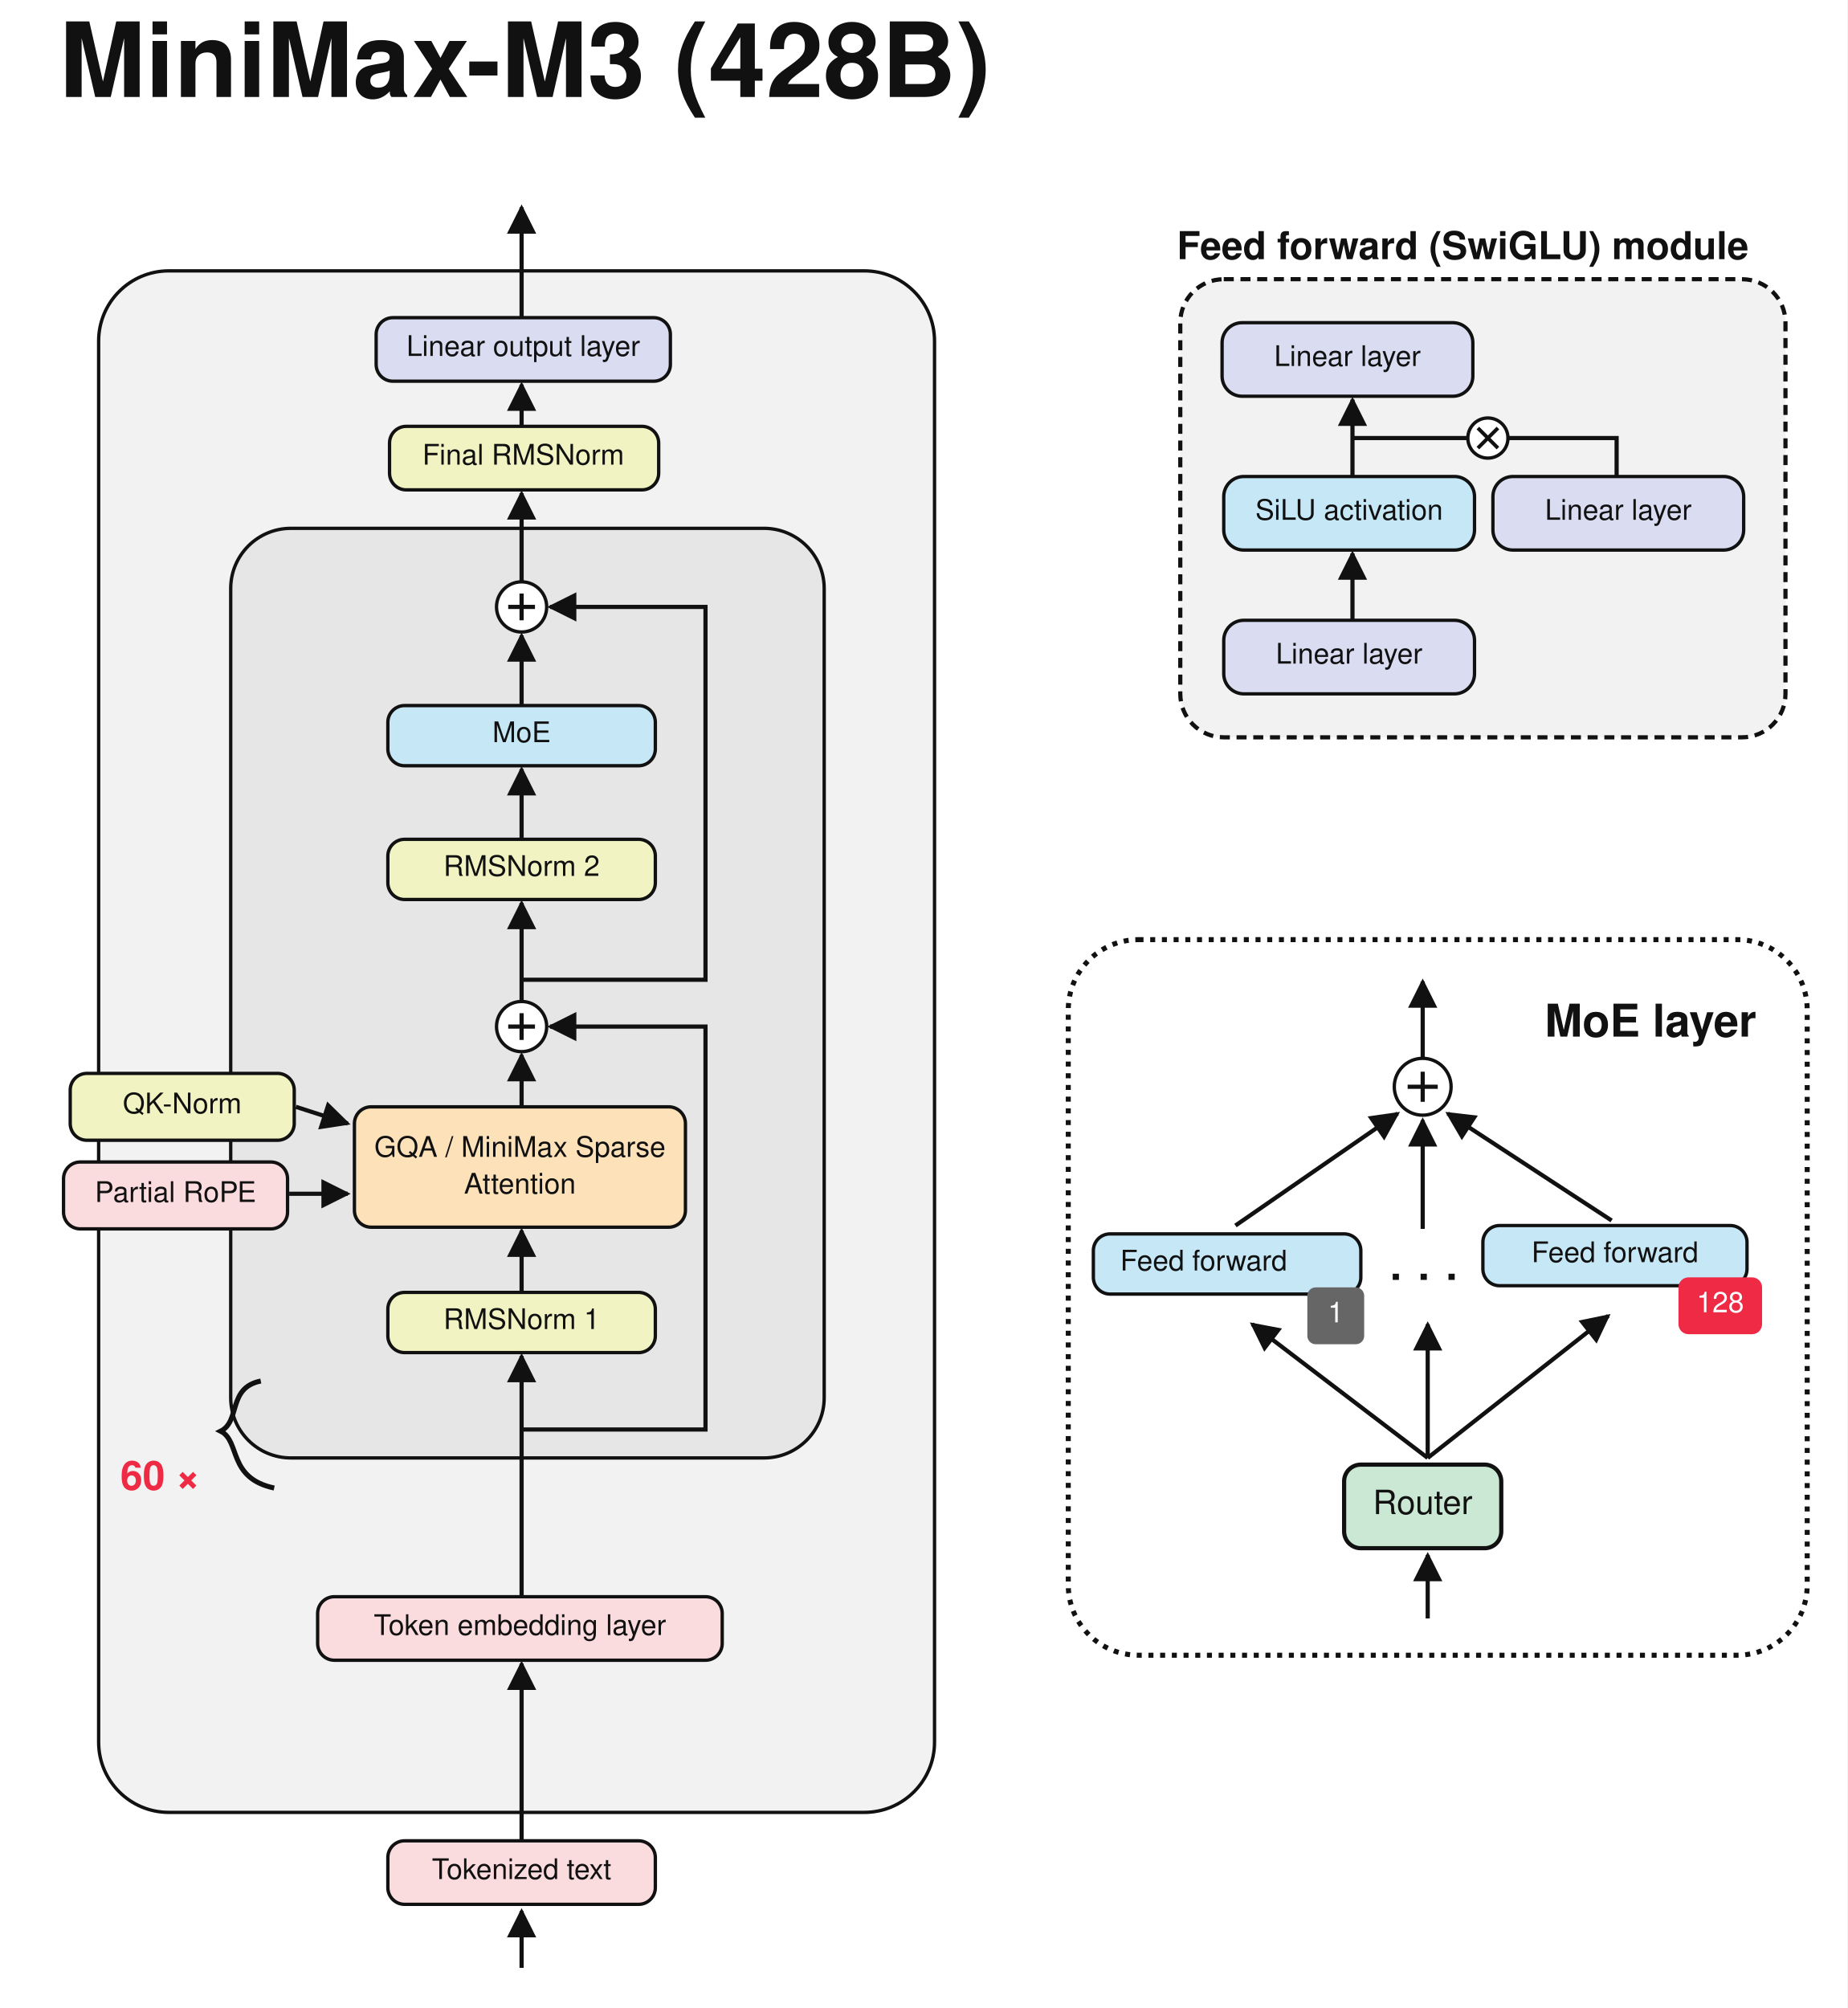
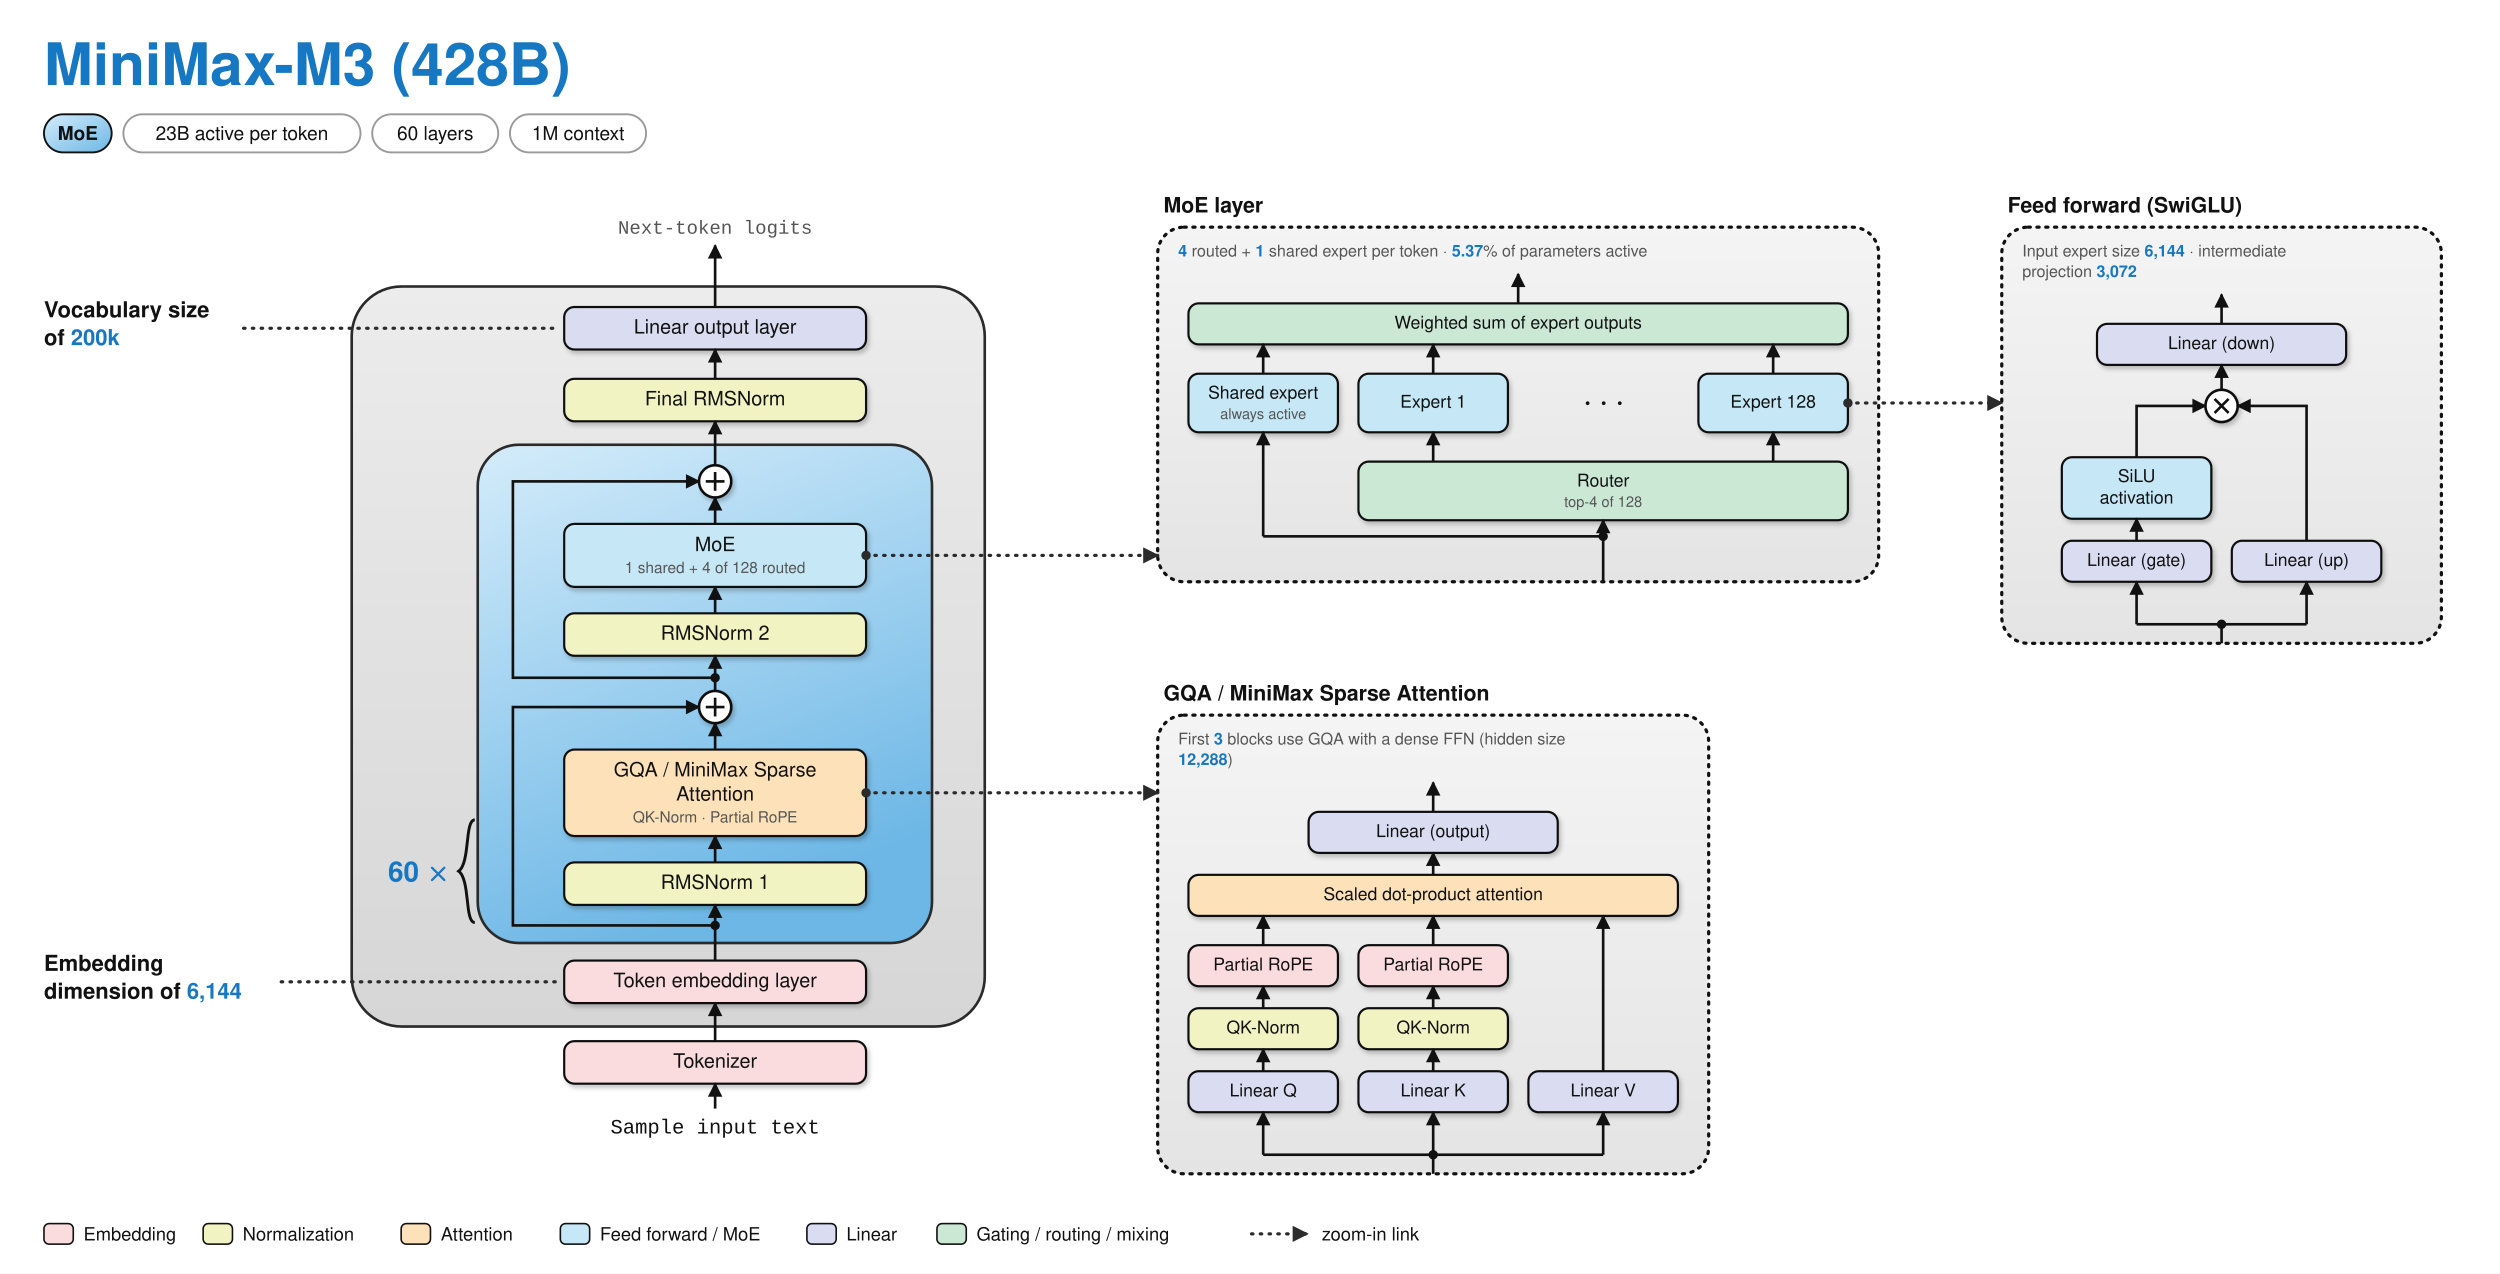
- <svg xmlns="http://www.w3.org/2000/svg" width="1105" height="1201" viewBox="156 0 1105 1201" font-family="Helvetica Neue, Helvetica, Arial, sans-serif">
+ <svg xmlns="http://www.w3.org/2000/svg" viewBox="0 0 1706 869" width="1706" height="869" font-family="'Segoe UI', 'Segoe UI Variable', Helvetica, Arial, sans-serif">
  <defs>
-     <linearGradient id="blockGrad" x1="0" y1="0" x2="0" y2="1">
-       <stop offset="0" stop-color="#F7354F" />
-       <stop offset="0.55" stop-color="#FB8E78" />
-       <stop offset="1" stop-color="#FDCB8C" />
-     </linearGradient>
-     <marker id="arr" viewBox="0 0 10 10" refX="9" refY="5" markerWidth="7" markerHeight="7" orient="auto-start-reverse">
+     <marker id="ar" viewBox="0 0 10 10" refX="9" refY="5" markerWidth="5.5" markerHeight="5.5" orient="auto-start-reverse">
      <path d="M0,0 L10,5 L0,10 z" fill="#111" />
    </marker>
-     <style>
-       .box{fill:#fff;stroke:#111;stroke-width:2}
-       .gbox{fill:#E3E3E3;stroke:#111;stroke-width:2}
-       .lbl{font-size:17px;fill:#111;text-anchor:middle;dominant-baseline:central}
-       .ln{stroke:#111;stroke-width:2.5;fill:none}
-       .dot{stroke:#222;stroke-width:3;stroke-dasharray:3 3;fill:none}
-       .note{font-size:22px;font-weight:700;fill:#111}
-       .r{fill:#EE2A45}
-     </style>
+     <marker id="lk" viewBox="0 0 10 10" refX="9" refY="5" markerWidth="5" markerHeight="5" orient="auto-start-reverse">
+       <path d="M0,0 L10,5 L0,10 z" fill="#2b2b2b" />
+     </marker>
+     <filter id="sh" x="-10%" y="-20%" width="130%" height="160%">
+       <feDropShadow dx="1.5" dy="2.2" stdDeviation="1.6" flood-color="#000" flood-opacity="0.22" />
+     </filter>
+     <linearGradient id="bg" x1="0" y1="0" x2="0.35" y2="1">
+       <stop offset="0.00" stop-color="#d4ecfa" />
+       <stop offset="1.00" stop-color="#6db7e6" />
+     </linearGradient>
+     <linearGradient id="fg" x1="0" y1="0" x2="0" y2="1">
+       <stop offset="0" stop-color="#ececec" />
+       <stop offset="1" stop-color="#d6d6d6" />
+     </linearGradient>
+     <linearGradient id="pg" x1="0" y1="0" x2="0" y2="1">
+       <stop offset="0" stop-color="#f4f4f4" />
+       <stop offset="1" stop-color="#e4e4e4" />
+     </linearGradient>
+     <linearGradient id="chipDense" x1="0" y1="0" x2="1" y2="1">
+       <stop offset="0" stop-color="#dfe2fa" />
+       <stop offset="1" stop-color="#9aa2e8" />
+     </linearGradient>
+     <linearGradient id="chipMoE" x1="0" y1="0" x2="1" y2="1">
+       <stop offset="0" stop-color="#d4ecfa" />
+       <stop offset="1" stop-color="#6db7e6" />
+     </linearGradient>
+     <linearGradient id="chipHybrid" x1="0" y1="0" x2="1" y2="1">
+       <stop offset="0" stop-color="#ffe8cc" />
+       <stop offset="1" stop-color="#f3a95e" />
+     </linearGradient>
+     <linearGradient id="chipRecurrent" x1="0" y1="0" x2="1" y2="1">
+       <stop offset="0" stop-color="#d6f0de" />
+       <stop offset="1" stop-color="#77c690" />
+     </linearGradient>
  </defs>
-   <rect width="1105" height="1201" fill="#fff" x="156" y="0" />
-   <text x="470" y="58" font-size="62" font-weight="700" fill="#EE2A45" text-anchor="middle" style="fill:#111">MiniMax-M3 (428B)</text>
-   <rect x="215" y="162" width="500" height="922" rx="42" fill="#E5E5E5" stroke="#111" stroke-width="2" style="fill:#f2f2f2;stroke:#111" />
-   <line x1="468" y1="190" x2="468" y2="124" class="ln" marker-end="url(#arr)" />
-   <rect x="381" y="190" width="176" height="38" rx="10" class="box" style="fill:#dadcf1;stroke:#111" />
-   <text x="469" y="209" class="lbl" style="fill:#111">Linear output layer</text>
-   <line x1="468" y1="255" x2="468" y2="230" class="ln" marker-end="url(#arr)" />
-   <rect x="389" y="255" width="161" height="38" rx="10" class="box" style="fill:#f1f4c2;stroke:#111" />
-   <text x="469" y="274" class="lbl" style="fill:#111">Final RMSNorm</text>
-   <rect x="294" y="316" width="355" height="556" rx="36" fill="url(#blockGrad)" stroke="#111" stroke-width="2" style="fill:#e6e6e6;stroke:#111" />
-   <line x1="468" y1="348" x2="468" y2="295" class="ln" marker-end="url(#arr)" />
-   <circle cx="468" cy="363" r="15" fill="#fff" stroke="#111" stroke-width="2" />
-   <path d="M460,363 H476 M468,355 V371" stroke="#111" stroke-width="2.5" />
-   <line x1="468" y1="422" x2="468" y2="380" class="ln" marker-end="url(#arr)" />
-   <rect x="388" y="422" width="160" height="36" rx="10" class="gbox" style="fill:#c5e7f6;stroke:#111" />
-   <text x="468" y="440" class="lbl" style="fill:#111">MoE</text>
-   <line x1="468" y1="502" x2="468" y2="460" class="ln" marker-end="url(#arr)" />
-   <rect x="388" y="502" width="160" height="36" rx="10" class="box" style="fill:#f1f4c2;stroke:#111" />
-   <text x="468" y="520" class="lbl" style="fill:#111">RMSNorm 2</text>
-   <line x1="468" y1="599" x2="468" y2="540" class="ln" marker-end="url(#arr)" />
-   <polyline points="468,586 578,586 578,363 485,363" class="ln" marker-end="url(#arr)" />
-   <circle cx="468" cy="614" r="15" fill="#fff" stroke="#111" stroke-width="2" />
-   <path d="M460,614 H476 M468,606 V622" stroke="#111" stroke-width="2.5" />
-   <line x1="468" y1="662" x2="468" y2="631" class="ln" marker-end="url(#arr)" />
-   <rect x="368" y="662" width="198" height="72" rx="10" fill="#555" stroke="#111" stroke-width="2" style="fill:#fde1b9;stroke:#111" />
-   <text x="467" y="688" class="lbl" fill="#fff" style="fill:#111">GQA / MiniMax Sparse</text>
-   <text x="467" y="710" class="lbl" style="fill:#111">Attention</text>
-   <line x1="468" y1="773" x2="468" y2="736" class="ln" marker-end="url(#arr)" />
-   <rect x="388" y="773" width="160" height="36" rx="10" class="box" style="fill:#f1f4c2;stroke:#111" />
-   <text x="468" y="791" class="lbl" style="fill:#111">RMSNorm 1</text>
-   <polyline points="468,855 578,855 578,614 485,614" class="ln" marker-end="url(#arr)" />
-   <line x1="468" y1="955" x2="468" y2="811" class="ln" marker-end="url(#arr)" />
-   <rect x="198" y="642" width="134" height="40" rx="10" class="box" style="fill:#f1f4c2;stroke:#111" />
-   <text x="265" y="662" class="lbl" style="fill:#111">QK-Norm</text>
-   <line x1="333" y1="662" x2="364" y2="672" class="ln" marker-end="url(#arr)" />
-   <rect x="194" y="695" width="134" height="40" rx="10" class="box" style="fill:#fadbde;stroke:#111" />
-   <text x="261" y="715" class="lbl" style="fill:#111">Partial RoPE</text>
-   <line x1="329" y1="714" x2="364" y2="714" class="ln" marker-end="url(#arr)" />
-   <text x="228" y="891" font-size="24" font-weight="600" class="r">60 ×</text>
-   <path d="M312,826 C292,830 300,850 288,856 C300,862 292,884 320,890" fill="none" stroke="#111" stroke-width="3" />
-   <rect x="346" y="955" width="242" height="38" rx="10" class="box" style="fill:#fadbde;stroke:#111" />
-   <text x="467" y="974" class="lbl" style="fill:#111">Token embedding layer</text>
-   <line x1="468" y1="1101" x2="468" y2="995" class="ln" marker-end="url(#arr)" />
-   <rect x="388" y="1101" width="160" height="38" rx="10" class="box" style="fill:#fadbde;stroke:#111" />
-   <text x="468" y="1120" class="lbl" style="fill:#111">Tokenized text</text>
-   <line x1="468" y1="1177" x2="468" y2="1143" class="ln" marker-end="url(#arr)" />
-   <text x="860" y="155" font-size="23" font-weight="700" fill="#111">Feed forward (SwiGLU) module</text>
-   <rect x="862" y="167" width="362" height="274" rx="26" fill="#E5E5E5" stroke="#222" stroke-width="2.5" stroke-dasharray="6 4" style="fill:#f2f2f2;stroke:#111" />
-   <rect x="887" y="193" width="150" height="44" rx="12" class="box" style="fill:#dadcf1;stroke:#111" />
-   <text x="962" y="215" class="lbl" style="fill:#111">Linear layer</text>
-   <rect x="888" y="285" width="150" height="44" rx="12" class="box" style="fill:#c5e7f6;stroke:#111" />
-   <text x="963" y="307" class="lbl" style="fill:#111">SiLU activation</text>
-   <rect x="1049" y="285" width="150" height="44" rx="12" class="box" style="fill:#dadcf1;stroke:#111" />
-   <text x="1124" y="307" class="lbl" style="fill:#111">Linear layer</text>
-   <rect x="888" y="371" width="150" height="44" rx="12" class="box" style="fill:#dadcf1;stroke:#111" />
-   <text x="963" y="393" class="lbl" style="fill:#111">Linear layer</text>
-   <line x1="965" y1="371" x2="965" y2="331" class="ln" marker-end="url(#arr)" />
-   <line x1="965" y1="285" x2="965" y2="239" class="ln" marker-end="url(#arr)" />
-   <line x1="965" y1="262" x2="1034" y2="262" class="ln" />
-   <polyline points="1058,262 1123,262 1123,285" class="ln" />
-   <circle cx="1046" cy="262" r="12" fill="#fff" stroke="#111" stroke-width="2" />
-   <path d="M1040,256 L1052,268 M1052,256 L1040,268" stroke="#111" stroke-width="2.2" />
-   <rect x="795" y="562" width="442" height="428" rx="42" fill="none" stroke="#EE2A45" stroke-width="3" stroke-dasharray="3 4" style="stroke:#111" />
-   <text x="1080" y="620" font-size="27" font-weight="700" fill="#111">MoE layer</text>
-   <line x1="1007" y1="633" x2="1007" y2="587" class="ln" marker-end="url(#arr)" />
-   <circle cx="1007" cy="650" r="17" fill="#fff" stroke="#111" stroke-width="2" />
-   <path d="M998,650 H1016 M1007,641 V659" stroke="#111" stroke-width="2.5" />
-   <line x1="895" y1="733" x2="992" y2="666" class="ln" marker-end="url(#arr)" />
-   <line x1="1007" y1="735" x2="1007" y2="670" class="ln" marker-end="url(#arr)" />
-   <line x1="1120" y1="730" x2="1022" y2="666" class="ln" marker-end="url(#arr)" />
-   <rect x="810" y="738" width="160" height="36" rx="10" class="gbox" style="fill:#c5e7f6;stroke:#111" />
-   <text x="876" y="756" class="lbl" style="fill:#111">Feed forward</text>
-   <rect x="938" y="770" width="34" height="34" rx="5" fill="#666" />
-   <text x="955" y="787" class="lbl" style="fill:#fff">1</text>
-   <rect x="1043" y="733" width="158" height="36" rx="10" class="gbox" style="fill:#c5e7f6;stroke:#111" />
-   <text x="1122" y="751" class="lbl" style="fill:#111">Feed forward</text>
-   <rect x="1160" y="764" width="50" height="34" rx="6" fill="#EE2A45" />
-   <text x="1185" y="781" class="lbl" style="fill:#fff">128</text>
-   <text x="1008" y="772" font-size="30" font-weight="900" text-anchor="middle" fill="#111">· · ·</text>
-   <line x1="1010" y1="872" x2="905" y2="792" class="ln" marker-end="url(#arr)" />
-   <line x1="1010" y1="872" x2="1010" y2="792" class="ln" marker-end="url(#arr)" />
-   <line x1="1010" y1="872" x2="1118" y2="787" class="ln" marker-end="url(#arr)" />
-   <rect x="960" y="876" width="94" height="50" rx="10" fill="#fff" stroke="#EE2A45" stroke-width="2.5" style="fill:#cbe8d4;stroke:#111" />
-   <text x="1007" y="901" class="lbl" style="font-size:20px;fill:#111">Router</text>
-   <line x1="1010" y1="968" x2="1010" y2="930" class="ln" marker-end="url(#arr)" />
-   <g font-size="22" fill="#111">
-     </g>
+   <rect width="1706" height="869" fill="#fff" />
+   <rect x="240" y="195.5" width="432" height="505.0" rx="34" fill="url(#fg)" stroke="#2a2a2a" stroke-width="1.8" />
+   <rect x="326" y="303.5" width="310" height="340.0" rx="28" fill="url(#bg)" stroke="#2a2a2a" stroke-width="1.8" />
+   <path d="M324,559.5 C317,559.5 321,588.5 313,594.5 C321,600.5 317,629.5 324,629.5" fill="none" stroke="#111" stroke-width="2" />
+   <rect x="790.0" y="155.0" width="492.0" height="242.0" rx="18" fill="url(#pg)" stroke="#111" stroke-width="2.2" stroke-dasharray="1.5 4.5" stroke-linecap="round" />
+   <rect x="1366.0" y="155.0" width="300.0" height="284.0" rx="18" fill="url(#pg)" stroke="#111" stroke-width="2.2" stroke-dasharray="1.5 4.5" stroke-linecap="round" />
+   <rect x="790.0" y="488.0" width="376.0" height="313.0" rx="18" fill="url(#pg)" stroke="#111" stroke-width="2.2" stroke-dasharray="1.5 4.5" stroke-linecap="round" />
+   <rect x="385.0" y="710.5" width="206.0" height="29.0" rx="7" fill="#fadbde" stroke="#111" stroke-width="1.5" filter="url(#sh)" />
+   <text x="488.0" y="728.6" font-family="'Segoe UI', 'Segoe UI Variable', Helvetica, Arial, sans-serif" font-size="13.5" text-anchor="middle" fill="#111">Tokenizer</text>
+   <rect x="385.0" y="655.5" width="206.0" height="29.0" rx="7" fill="#fadbde" stroke="#111" stroke-width="1.5" filter="url(#sh)" />
+   <text x="488.0" y="673.6" font-family="'Segoe UI', 'Segoe UI Variable', Helvetica, Arial, sans-serif" font-size="13.5" text-anchor="middle" fill="#111">Token embedding layer</text>
+   <text x="306.0" y="601.5" font-family="'Segoe UI', 'Segoe UI Variable', Helvetica, Arial, sans-serif" font-size="19" text-anchor="end" font-weight="bold" fill="#1677c2">60 <tspan font-family="KaTeX_Main, 'Latin Modern Math', 'Cambria Math', 'Times New Roman', serif">×</tspan>
+   </text>
+   <rect x="385.0" y="588.5" width="206.0" height="29.0" rx="7" fill="#f1f4c2" stroke="#111" stroke-width="1.5" filter="url(#sh)" />
+   <text x="488.0" y="606.6" font-family="'Segoe UI', 'Segoe UI Variable', Helvetica, Arial, sans-serif" font-size="13.5" text-anchor="middle" fill="#111">RMSNorm 1</text>
+   <rect x="385.0" y="511.5" width="206.0" height="59.0" rx="7" fill="#fde1b9" stroke="#111" stroke-width="1.5" filter="url(#sh)" />
+   <text x="488.0" y="529.8" font-family="'Segoe UI', 'Segoe UI Variable', Helvetica, Arial, sans-serif" font-size="13.5" text-anchor="middle" fill="#111">GQA / MiniMax Sparse</text>
+   <text x="488.0" y="546.3" font-family="'Segoe UI', 'Segoe UI Variable', Helvetica, Arial, sans-serif" font-size="13.5" text-anchor="middle" fill="#111">Attention</text>
+   <text x="488.0" y="561.2" font-family="'Segoe UI', 'Segoe UI Variable', Helvetica, Arial, sans-serif" font-size="10.5" text-anchor="middle" fill="#555">QK-Norm <tspan font-family="KaTeX_Main, 'Latin Modern Math', 'Cambria Math', 'Times New Roman', serif">·</tspan> Partial RoPE</text>
+   <circle cx="488.0" cy="482.5" r="11" fill="#fff" stroke="#111" stroke-width="1.8" filter="url(#sh)" />
+   <path d="M481.6,482.5 H494.4 M488.0,476.1 V488.9" stroke="#111" stroke-width="1.8" />
+   <rect x="385.0" y="418.5" width="206.0" height="29.0" rx="7" fill="#f1f4c2" stroke="#111" stroke-width="1.5" filter="url(#sh)" />
+   <text x="488.0" y="436.6" font-family="'Segoe UI', 'Segoe UI Variable', Helvetica, Arial, sans-serif" font-size="13.5" text-anchor="middle" fill="#111">RMSNorm 2</text>
+   <rect x="385.0" y="357.5" width="206.0" height="43.0" rx="7" fill="#c5e7f6" stroke="#111" stroke-width="1.5" filter="url(#sh)" />
+   <text x="488.0" y="376.1" font-family="'Segoe UI', 'Segoe UI Variable', Helvetica, Arial, sans-serif" font-size="13.5" text-anchor="middle" fill="#111">MoE</text>
+   <text x="488.0" y="391.0" font-family="'Segoe UI', 'Segoe UI Variable', Helvetica, Arial, sans-serif" font-size="10.5" text-anchor="middle" fill="#555">1 shared + 4 of 128 routed</text>
+   <circle cx="488.0" cy="328.5" r="11" fill="#fff" stroke="#111" stroke-width="1.8" filter="url(#sh)" />
+   <path d="M481.6,328.5 H494.4 M488.0,322.1 V334.9" stroke="#111" stroke-width="1.8" />
+   <rect x="385.0" y="258.5" width="206.0" height="29.0" rx="7" fill="#f1f4c2" stroke="#111" stroke-width="1.5" filter="url(#sh)" />
+   <text x="488.0" y="276.6" font-family="'Segoe UI', 'Segoe UI Variable', Helvetica, Arial, sans-serif" font-size="13.5" text-anchor="middle" fill="#111">Final RMSNorm</text>
+   <rect x="385.0" y="209.5" width="206.0" height="29.0" rx="7" fill="#dadcf1" stroke="#111" stroke-width="1.5" filter="url(#sh)" />
+   <text x="488.0" y="227.6" font-family="'Segoe UI', 'Segoe UI Variable', Helvetica, Arial, sans-serif" font-size="13.5" text-anchor="middle" fill="#111">Linear output layer</text>
+   <text x="488.0" y="773.5" font-family="Consolas, Menlo, 'Courier New', monospace" font-size="14" text-anchor="middle" fill="#111">Sample input text</text>
+   <polyline points="488.0,756.5 488.0,739.5" fill="none" stroke="#111" stroke-width="1.8" marker-end="url(#ar)" />
+   <polyline points="488.0,710.5 488.0,684.5" fill="none" stroke="#111" stroke-width="1.8" marker-end="url(#ar)" />
+   <polyline points="488.0,655.5 488.0,617.5" fill="none" stroke="#111" stroke-width="1.8" marker-end="url(#ar)" />
+   <circle cx="488.0" cy="631.5" r="3.2" fill="#111" />
+   <polyline points="488.0,631.5 350.0,631.5 350.0,482.5 477.0,482.5" fill="none" stroke="#111" stroke-width="1.8" marker-end="url(#ar)" />
+   <polyline points="488.0,588.5 488.0,570.5" fill="none" stroke="#111" stroke-width="1.8" marker-end="url(#ar)" />
+   <polyline points="488.0,511.5 488.0,493.5" fill="none" stroke="#111" stroke-width="1.8" marker-end="url(#ar)" />
+   <polyline points="488.0,471.5 488.0,447.5" fill="none" stroke="#111" stroke-width="1.8" marker-end="url(#ar)" />
+   <circle cx="488.0" cy="462.5" r="3.2" fill="#111" />
+   <polyline points="488.0,462.5 350.0,462.5 350.0,328.5 477.0,328.5" fill="none" stroke="#111" stroke-width="1.8" marker-end="url(#ar)" />
+   <polyline points="488.0,418.5 488.0,400.5" fill="none" stroke="#111" stroke-width="1.8" marker-end="url(#ar)" />
+   <polyline points="488.0,357.5 488.0,339.5" fill="none" stroke="#111" stroke-width="1.8" marker-end="url(#ar)" />
+   <polyline points="488.0,317.5 488.0,287.5" fill="none" stroke="#111" stroke-width="1.8" marker-end="url(#ar)" />
+   <polyline points="488.0,258.5 488.0,238.5" fill="none" stroke="#111" stroke-width="1.8" marker-end="url(#ar)" />
+   <polyline points="488.0,209.5 488.0,167.5" fill="none" stroke="#111" stroke-width="1.8" marker-end="url(#ar)" />
+   <text x="488.0" y="159.5" font-family="Consolas, Menlo, 'Courier New', monospace" font-size="13" text-anchor="middle" fill="#555">Next-token logits</text>
+   <text x="30.0" y="662.5" font-family="'Segoe UI', 'Segoe UI Variable', Helvetica, Arial, sans-serif" font-size="15" text-anchor="start" font-weight="bold" fill="#111">Embedding</text>
+   <text x="30.0" y="681.5" font-family="'Segoe UI', 'Segoe UI Variable', Helvetica, Arial, sans-serif" font-size="15" text-anchor="start" font-weight="bold" fill="#111">dimension of <tspan fill="#1677c2" font-weight="bold">6,144</tspan>
+   </text>
+   <polyline points="191.9,670.0 381.0,670.0" fill="none" stroke="#2b2b2b" stroke-width="2.2" stroke-dasharray="1 5" stroke-linecap="round" />
+   <text x="30.0" y="216.5" font-family="'Segoe UI', 'Segoe UI Variable', Helvetica, Arial, sans-serif" font-size="15" text-anchor="start" font-weight="bold" fill="#111">Vocabulary size</text>
+   <text x="30.0" y="235.5" font-family="'Segoe UI', 'Segoe UI Variable', Helvetica, Arial, sans-serif" font-size="15" text-anchor="start" font-weight="bold" fill="#111">of <tspan fill="#1677c2" font-weight="bold">200k</tspan>
+   </text>
+   <polyline points="166.2,224.0 381.0,224.0" fill="none" stroke="#2b2b2b" stroke-width="2.2" stroke-dasharray="1 5" stroke-linecap="round" />
+   <text x="794.0" y="145.0" font-family="'Segoe UI', 'Segoe UI Variable', Helvetica, Arial, sans-serif" font-size="14.5" text-anchor="start" font-weight="bold" fill="#111">MoE layer</text>
+   <text x="804.0" y="175.0" font-family="'Segoe UI', 'Segoe UI Variable', Helvetica, Arial, sans-serif" font-size="11" text-anchor="start" fill="#555">
+     <tspan fill="#1677c2" font-weight="bold">4</tspan> routed + <tspan fill="#1677c2" font-weight="bold">1</tspan> shared expert per token <tspan font-family="KaTeX_Main, 'Latin Modern Math', 'Cambria Math', 'Times New Roman', serif">·</tspan>
+     <tspan fill="#1677c2" font-weight="bold">5.37</tspan>% of parameters active</text>
+   <rect x="811.0" y="207.0" width="450.0" height="28.0" rx="7" fill="#cbe8d4" stroke="#111" stroke-width="1.5" filter="url(#sh)" />
+   <text x="1036.0" y="224.2" font-family="'Segoe UI', 'Segoe UI Variable', Helvetica, Arial, sans-serif" font-size="12" text-anchor="middle" fill="#111">Weighted sum of expert outputs</text>
+   <rect x="811.0" y="255.0" width="102.0" height="40.0" rx="7" fill="#c5e7f6" stroke="#111" stroke-width="1.5" filter="url(#sh)" />
+   <text x="862.0" y="272.0" font-family="'Segoe UI', 'Segoe UI Variable', Helvetica, Arial, sans-serif" font-size="12" text-anchor="middle" fill="#111">Shared expert</text>
+   <text x="862.0" y="285.9" font-family="'Segoe UI', 'Segoe UI Variable', Helvetica, Arial, sans-serif" font-size="10" text-anchor="middle" fill="#555">always active</text>
+   <rect x="927.0" y="255.0" width="102.0" height="40.0" rx="7" fill="#c5e7f6" stroke="#111" stroke-width="1.5" filter="url(#sh)" />
+   <text x="978.0" y="278.2" font-family="'Segoe UI', 'Segoe UI Variable', Helvetica, Arial, sans-serif" font-size="12" text-anchor="middle" fill="#111">Expert 1</text>
+   <text x="1094.0" y="280.0" font-family="KaTeX_Main, 'Latin Modern Math', 'Cambria Math', 'Times New Roman', serif" font-size="18" text-anchor="middle" font-weight="bold" fill="#111">
+     <tspan font-family="KaTeX_Main, 'Latin Modern Math', 'Cambria Math', 'Times New Roman', serif">·</tspan>
+     <tspan font-family="KaTeX_Main, 'Latin Modern Math', 'Cambria Math', 'Times New Roman', serif">·</tspan>
+     <tspan font-family="KaTeX_Main, 'Latin Modern Math', 'Cambria Math', 'Times New Roman', serif">·</tspan>
+   </text>
+   <rect x="1159.0" y="255.0" width="102.0" height="40.0" rx="7" fill="#c5e7f6" stroke="#111" stroke-width="1.5" filter="url(#sh)" />
+   <text x="1210.0" y="278.2" font-family="'Segoe UI', 'Segoe UI Variable', Helvetica, Arial, sans-serif" font-size="12" text-anchor="middle" fill="#111">Expert 128</text>
+   <polyline points="862.0,255.0 862.0,235.0" fill="none" stroke="#111" stroke-width="1.8" marker-end="url(#ar)" />
+   <polyline points="978.0,255.0 978.0,235.0" fill="none" stroke="#111" stroke-width="1.8" marker-end="url(#ar)" />
+   <polyline points="1210.0,255.0 1210.0,235.0" fill="none" stroke="#111" stroke-width="1.8" marker-end="url(#ar)" />
+   <rect x="927.0" y="315.0" width="334.0" height="40.0" rx="7" fill="#cbe8d4" stroke="#111" stroke-width="1.5" filter="url(#sh)" />
+   <text x="1094.0" y="332.0" font-family="'Segoe UI', 'Segoe UI Variable', Helvetica, Arial, sans-serif" font-size="12" text-anchor="middle" fill="#111">Router</text>
+   <text x="1094.0" y="345.9" font-family="'Segoe UI', 'Segoe UI Variable', Helvetica, Arial, sans-serif" font-size="10" text-anchor="middle" fill="#555">top-4 of 128</text>
+   <polyline points="978.0,315.0 978.0,295.0" fill="none" stroke="#111" stroke-width="1.8" marker-end="url(#ar)" />
+   <polyline points="1210.0,315.0 1210.0,295.0" fill="none" stroke="#111" stroke-width="1.8" marker-end="url(#ar)" />
+   <polyline points="1094.0,397.0 1094.0,355.0" fill="none" stroke="#111" stroke-width="1.8" marker-end="url(#ar)" />
+   <polyline points="862.0,366.0 1094.0,366.0" fill="none" stroke="#111" stroke-width="1.8" />
+   <circle cx="1094.0" cy="366.0" r="3.2" fill="#111" />
+   <polyline points="862.0,366.0 862.0,295.0" fill="none" stroke="#111" stroke-width="1.8" marker-end="url(#ar)" />
+   <polyline points="1036.0,207.0 1036.0,187.0" fill="none" stroke="#111" stroke-width="1.8" marker-end="url(#ar)" />
+   <text x="1370.0" y="145.0" font-family="'Segoe UI', 'Segoe UI Variable', Helvetica, Arial, sans-serif" font-size="14.5" text-anchor="start" font-weight="bold" fill="#111">Feed forward (SwiGLU)</text>
+   <text x="1380.0" y="175.0" font-family="'Segoe UI', 'Segoe UI Variable', Helvetica, Arial, sans-serif" font-size="11" text-anchor="start" fill="#555">Input expert size <tspan fill="#1677c2" font-weight="bold">6,144</tspan>
+     <tspan font-family="KaTeX_Main, 'Latin Modern Math', 'Cambria Math', 'Times New Roman', serif">·</tspan> intermediate</text>
+   <text x="1380.0" y="189.0" font-family="'Segoe UI', 'Segoe UI Variable', Helvetica, Arial, sans-serif" font-size="11" text-anchor="start" fill="#555">projection <tspan fill="#1677c2" font-weight="bold">3,072</tspan>
+   </text>
+   <rect x="1431.0" y="221.0" width="170.0" height="28.0" rx="7" fill="#dadcf1" stroke="#111" stroke-width="1.5" filter="url(#sh)" />
+   <text x="1516.0" y="238.2" font-family="'Segoe UI', 'Segoe UI Variable', Helvetica, Arial, sans-serif" font-size="12" text-anchor="middle" fill="#111">Linear (down)</text>
+   <circle cx="1516.0" cy="277.0" r="11" fill="#fff" stroke="#111" stroke-width="1.8" filter="url(#sh)" />
+   <path d="M1511.2,272.2 L1520.8,281.8 M1520.8,272.2 L1511.2,281.8" stroke="#111" stroke-width="1.8" />
+   <polyline points="1516.0,266.0 1516.0,249.0" fill="none" stroke="#111" stroke-width="1.8" marker-end="url(#ar)" />
+   <rect x="1407.0" y="369.0" width="102.0" height="28.0" rx="7" fill="#dadcf1" stroke="#111" stroke-width="1.5" filter="url(#sh)" />
+   <text x="1458.0" y="386.2" font-family="'Segoe UI', 'Segoe UI Variable', Helvetica, Arial, sans-serif" font-size="12" text-anchor="middle" fill="#111">Linear (gate)</text>
+   <rect x="1407.0" y="312.0" width="102.0" height="42.0" rx="7" fill="#c5e7f6" stroke="#111" stroke-width="1.5" filter="url(#sh)" />
+   <text x="1458.0" y="328.9" font-family="'Segoe UI', 'Segoe UI Variable', Helvetica, Arial, sans-serif" font-size="12" text-anchor="middle" fill="#111">SiLU</text>
+   <text x="1458.0" y="343.6" font-family="'Segoe UI', 'Segoe UI Variable', Helvetica, Arial, sans-serif" font-size="12" text-anchor="middle" fill="#111">activation</text>
+   <polyline points="1458.0,369.0 1458.0,354.0" fill="none" stroke="#111" stroke-width="1.8" marker-end="url(#ar)" />
+   <rect x="1523.0" y="369.0" width="102.0" height="28.0" rx="7" fill="#dadcf1" stroke="#111" stroke-width="1.5" filter="url(#sh)" />
+   <text x="1574.0" y="386.2" font-family="'Segoe UI', 'Segoe UI Variable', Helvetica, Arial, sans-serif" font-size="12" text-anchor="middle" fill="#111">Linear (up)</text>
+   <polyline points="1458.0,312.0 1458.0,277.0 1505.0,277.0" fill="none" stroke="#111" stroke-width="1.8" marker-end="url(#ar)" />
+   <polyline points="1574.0,369.0 1574.0,277.0 1527.0,277.0" fill="none" stroke="#111" stroke-width="1.8" marker-end="url(#ar)" />
+   <polyline points="1516.0,439.0 1516.0,426.0" fill="none" stroke="#111" stroke-width="1.8" />
+   <polyline points="1458.0,426.0 1574.0,426.0" fill="none" stroke="#111" stroke-width="1.8" />
+   <circle cx="1516.0" cy="426.0" r="3.2" fill="#111" />
+   <polyline points="1458.0,426.0 1458.0,397.0" fill="none" stroke="#111" stroke-width="1.8" marker-end="url(#ar)" />
+   <polyline points="1574.0,426.0 1574.0,397.0" fill="none" stroke="#111" stroke-width="1.8" marker-end="url(#ar)" />
+   <polyline points="1516.0,221.0 1516.0,201.0" fill="none" stroke="#111" stroke-width="1.8" marker-end="url(#ar)" />
+   <text x="794.0" y="478.0" font-family="'Segoe UI', 'Segoe UI Variable', Helvetica, Arial, sans-serif" font-size="14.5" text-anchor="start" font-weight="bold" fill="#111">GQA / MiniMax Sparse Attention</text>
+   <text x="804.0" y="508.0" font-family="'Segoe UI', 'Segoe UI Variable', Helvetica, Arial, sans-serif" font-size="11" text-anchor="start" fill="#555">First <tspan fill="#1677c2" font-weight="bold">3</tspan> blocks use GQA with a dense FFN (hidden size</text>
+   <text x="804.0" y="522.0" font-family="'Segoe UI', 'Segoe UI Variable', Helvetica, Arial, sans-serif" font-size="11" text-anchor="start" fill="#555">
+     <tspan fill="#1677c2" font-weight="bold">12,288</tspan>)</text>
+   <rect x="893.0" y="554.0" width="170.0" height="28.0" rx="7" fill="#dadcf1" stroke="#111" stroke-width="1.5" filter="url(#sh)" />
+   <text x="978.0" y="571.2" font-family="'Segoe UI', 'Segoe UI Variable', Helvetica, Arial, sans-serif" font-size="12" text-anchor="middle" fill="#111">Linear (output)</text>
+   <rect x="811.0" y="597.0" width="334.0" height="28.0" rx="7" fill="#fde1b9" stroke="#111" stroke-width="1.5" filter="url(#sh)" />
+   <text x="978.0" y="614.2" font-family="'Segoe UI', 'Segoe UI Variable', Helvetica, Arial, sans-serif" font-size="12" text-anchor="middle" fill="#111">Scaled dot-product attention</text>
+   <polyline points="978.0,597.0 978.0,582.0" fill="none" stroke="#111" stroke-width="1.8" marker-end="url(#ar)" />
+   <rect x="811.0" y="731.0" width="102.0" height="28.0" rx="7" fill="#dadcf1" stroke="#111" stroke-width="1.5" filter="url(#sh)" />
+   <text x="862.0" y="748.2" font-family="'Segoe UI', 'Segoe UI Variable', Helvetica, Arial, sans-serif" font-size="12" text-anchor="middle" fill="#111">Linear Q</text>
+   <rect x="811.0" y="688.0" width="102.0" height="28.0" rx="7" fill="#f1f4c2" stroke="#111" stroke-width="1.5" filter="url(#sh)" />
+   <text x="862.0" y="705.2" font-family="'Segoe UI', 'Segoe UI Variable', Helvetica, Arial, sans-serif" font-size="12" text-anchor="middle" fill="#111">QK-Norm</text>
+   <polyline points="862.0,731.0 862.0,716.0" fill="none" stroke="#111" stroke-width="1.8" marker-end="url(#ar)" />
+   <rect x="811.0" y="645.0" width="102.0" height="28.0" rx="7" fill="#fadbde" stroke="#111" stroke-width="1.5" filter="url(#sh)" />
+   <text x="862.0" y="662.2" font-family="'Segoe UI', 'Segoe UI Variable', Helvetica, Arial, sans-serif" font-size="12" text-anchor="middle" fill="#111">Partial RoPE</text>
+   <polyline points="862.0,688.0 862.0,673.0" fill="none" stroke="#111" stroke-width="1.8" marker-end="url(#ar)" />
+   <rect x="927.0" y="731.0" width="102.0" height="28.0" rx="7" fill="#dadcf1" stroke="#111" stroke-width="1.5" filter="url(#sh)" />
+   <text x="978.0" y="748.2" font-family="'Segoe UI', 'Segoe UI Variable', Helvetica, Arial, sans-serif" font-size="12" text-anchor="middle" fill="#111">Linear K</text>
+   <rect x="927.0" y="688.0" width="102.0" height="28.0" rx="7" fill="#f1f4c2" stroke="#111" stroke-width="1.5" filter="url(#sh)" />
+   <text x="978.0" y="705.2" font-family="'Segoe UI', 'Segoe UI Variable', Helvetica, Arial, sans-serif" font-size="12" text-anchor="middle" fill="#111">QK-Norm</text>
+   <polyline points="978.0,731.0 978.0,716.0" fill="none" stroke="#111" stroke-width="1.8" marker-end="url(#ar)" />
+   <rect x="927.0" y="645.0" width="102.0" height="28.0" rx="7" fill="#fadbde" stroke="#111" stroke-width="1.5" filter="url(#sh)" />
+   <text x="978.0" y="662.2" font-family="'Segoe UI', 'Segoe UI Variable', Helvetica, Arial, sans-serif" font-size="12" text-anchor="middle" fill="#111">Partial RoPE</text>
+   <polyline points="978.0,688.0 978.0,673.0" fill="none" stroke="#111" stroke-width="1.8" marker-end="url(#ar)" />
+   <rect x="1043.0" y="731.0" width="102.0" height="28.0" rx="7" fill="#dadcf1" stroke="#111" stroke-width="1.5" filter="url(#sh)" />
+   <text x="1094.0" y="748.2" font-family="'Segoe UI', 'Segoe UI Variable', Helvetica, Arial, sans-serif" font-size="12" text-anchor="middle" fill="#111">Linear V</text>
+   <polyline points="862.0,645.0 862.0,625.0" fill="none" stroke="#111" stroke-width="1.8" marker-end="url(#ar)" />
+   <polyline points="978.0,645.0 978.0,625.0" fill="none" stroke="#111" stroke-width="1.8" marker-end="url(#ar)" />
+   <polyline points="1094.0,731.0 1094.0,625.0" fill="none" stroke="#111" stroke-width="1.8" marker-end="url(#ar)" />
+   <polyline points="978.0,801.0 978.0,788.0" fill="none" stroke="#111" stroke-width="1.8" />
+   <polyline points="862.0,788.0 1094.0,788.0" fill="none" stroke="#111" stroke-width="1.8" />
+   <circle cx="978.0" cy="788.0" r="3.2" fill="#111" />
+   <polyline points="862.0,788.0 862.0,759.0" fill="none" stroke="#111" stroke-width="1.8" marker-end="url(#ar)" />
+   <polyline points="978.0,788.0 978.0,759.0" fill="none" stroke="#111" stroke-width="1.8" marker-end="url(#ar)" />
+   <polyline points="1094.0,788.0 1094.0,759.0" fill="none" stroke="#111" stroke-width="1.8" marker-end="url(#ar)" />
+   <polyline points="978.0,554.0 978.0,534.0" fill="none" stroke="#111" stroke-width="1.8" marker-end="url(#ar)" />
+   <text x="30.0" y="58.0" font-family="'Segoe UI', 'Segoe UI Variable', Helvetica, Arial, sans-serif" font-size="40" text-anchor="start" font-weight="bold" fill="#1677c2">MiniMax-M3 (428B)</text>
+   <rect x="30.0" y="78" width="46.2" height="26" rx="13" fill="url(#chipMoE)" stroke="#111" stroke-width="1.3" />
+   <text x="53.1" y="95.5" font-family="'Segoe UI', 'Segoe UI Variable', Helvetica, Arial, sans-serif" font-size="13" text-anchor="middle" font-weight="bold" fill="#111">MoE</text>
+   <rect x="84.2" y="78" width="161.8" height="26" rx="13" fill="#fff" stroke="#9a9a9a" stroke-width="1.3" />
+   <text x="165.1" y="95.5" font-family="'Segoe UI', 'Segoe UI Variable', Helvetica, Arial, sans-serif" font-size="13" text-anchor="middle" fill="#111">23B active per token</text>
+   <rect x="254.0" y="78" width="86.0" height="26" rx="13" fill="#fff" stroke="#9a9a9a" stroke-width="1.3" />
+   <text x="297.0" y="95.5" font-family="'Segoe UI', 'Segoe UI Variable', Helvetica, Arial, sans-serif" font-size="13" text-anchor="middle" fill="#111">60 layers</text>
+   <rect x="348.0" y="78" width="92.9" height="26" rx="13" fill="#fff" stroke="#9a9a9a" stroke-width="1.3" />
+   <text x="394.5" y="95.5" font-family="'Segoe UI', 'Segoe UI Variable', Helvetica, Arial, sans-serif" font-size="13" text-anchor="middle" fill="#111">1M context</text>
+   <rect x="30" y="835" width="20" height="14" rx="3.5" fill="#fadbde" stroke="#111" stroke-width="1.1" />
+   <text x="57.0" y="846.5" font-family="'Segoe UI', 'Segoe UI Variable', Helvetica, Arial, sans-serif" font-size="12.5" text-anchor="start" fill="#111">Embedding</text>
+   <rect x="138.625" y="835" width="20" height="14" rx="3.5" fill="#f1f4c2" stroke="#111" stroke-width="1.1" />
+   <text x="165.6" y="846.5" font-family="'Segoe UI', 'Segoe UI Variable', Helvetica, Arial, sans-serif" font-size="12.5" text-anchor="start" fill="#111">Normalization</text>
+   <rect x="273.75" y="835" width="20" height="14" rx="3.5" fill="#fde1b9" stroke="#111" stroke-width="1.1" />
+   <text x="300.8" y="846.5" font-family="'Segoe UI', 'Segoe UI Variable', Helvetica, Arial, sans-serif" font-size="12.5" text-anchor="start" fill="#111">Attention</text>
+   <rect x="382.375" y="835" width="20" height="14" rx="3.5" fill="#c5e7f6" stroke="#111" stroke-width="1.1" />
+   <text x="409.4" y="846.5" font-family="'Segoe UI', 'Segoe UI Variable', Helvetica, Arial, sans-serif" font-size="12.5" text-anchor="start" fill="#111">Feed forward / MoE</text>
+   <rect x="550.625" y="835" width="20" height="14" rx="3.5" fill="#dadcf1" stroke="#111" stroke-width="1.1" />
+   <text x="577.6" y="846.5" font-family="'Segoe UI', 'Segoe UI Variable', Helvetica, Arial, sans-serif" font-size="12.5" text-anchor="start" fill="#111">Linear</text>
+   <rect x="639.375" y="835" width="20" height="14" rx="3.5" fill="#cbe8d4" stroke="#111" stroke-width="1.1" />
+   <text x="666.4" y="846.5" font-family="'Segoe UI', 'Segoe UI Variable', Helvetica, Arial, sans-serif" font-size="12.5" text-anchor="start" fill="#111">Gating / routing / mixing</text>
+   <line x1="854.0" y1="842" x2="892.0" y2="842" stroke="#2b2b2b" stroke-width="2.2" stroke-dasharray="1 5" stroke-linecap="round" marker-end="url(#lk)" />
+   <text x="902.0" y="846.5" font-family="'Segoe UI', 'Segoe UI Variable', Helvetica, Arial, sans-serif" font-size="12.5" text-anchor="start" fill="#111">zoom-in link</text>
+   <circle cx="591.0" cy="379.0" r="3.2" fill="#2b2b2b" />
+   <polyline points="591.0,379.0 790.0,379.0" fill="none" stroke="#2b2b2b" stroke-width="2.2" stroke-dasharray="1 5" stroke-linecap="round" marker-end="url(#lk)" />
+   <circle cx="591.0" cy="541.0" r="3.2" fill="#2b2b2b" />
+   <polyline points="591.0,541.0 790.0,541.0" fill="none" stroke="#2b2b2b" stroke-width="2.2" stroke-dasharray="1 5" stroke-linecap="round" marker-end="url(#lk)" />
+   <circle cx="1261.0" cy="275.0" r="3.2" fill="#2b2b2b" />
+   <polyline points="1261.0,275.0 1366.0,275.0" fill="none" stroke="#2b2b2b" stroke-width="2.2" stroke-dasharray="1 5" stroke-linecap="round" marker-end="url(#lk)" />
</svg>
